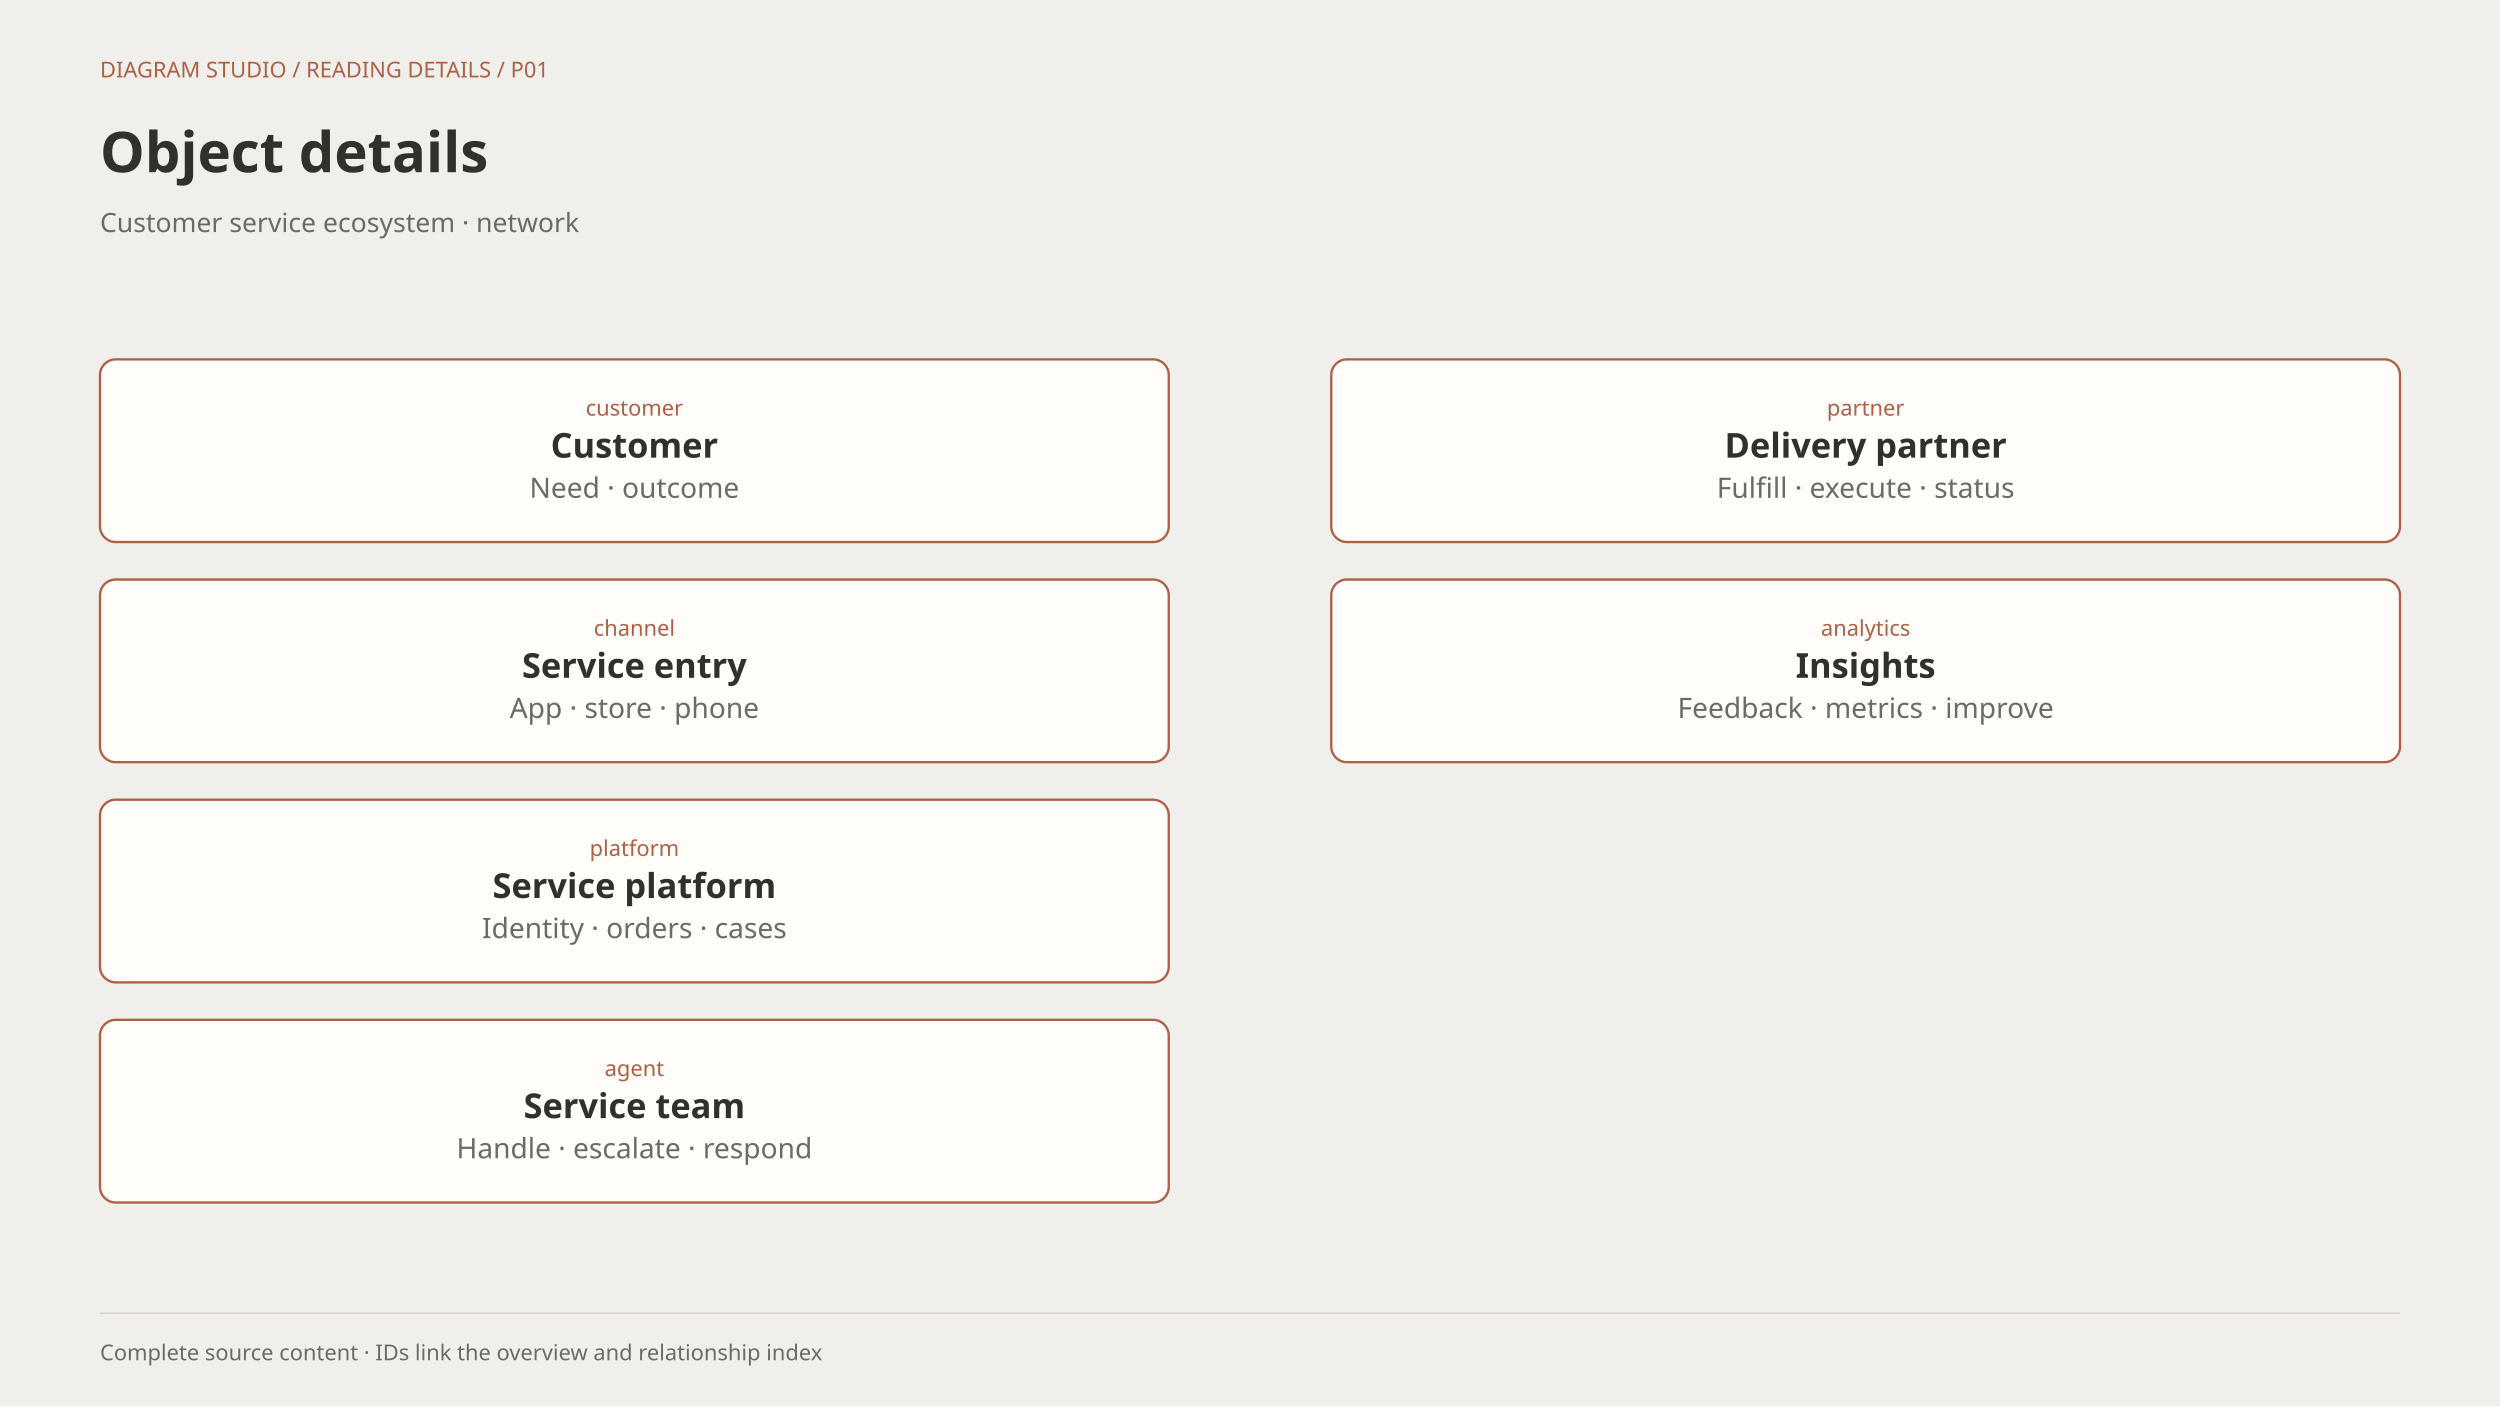
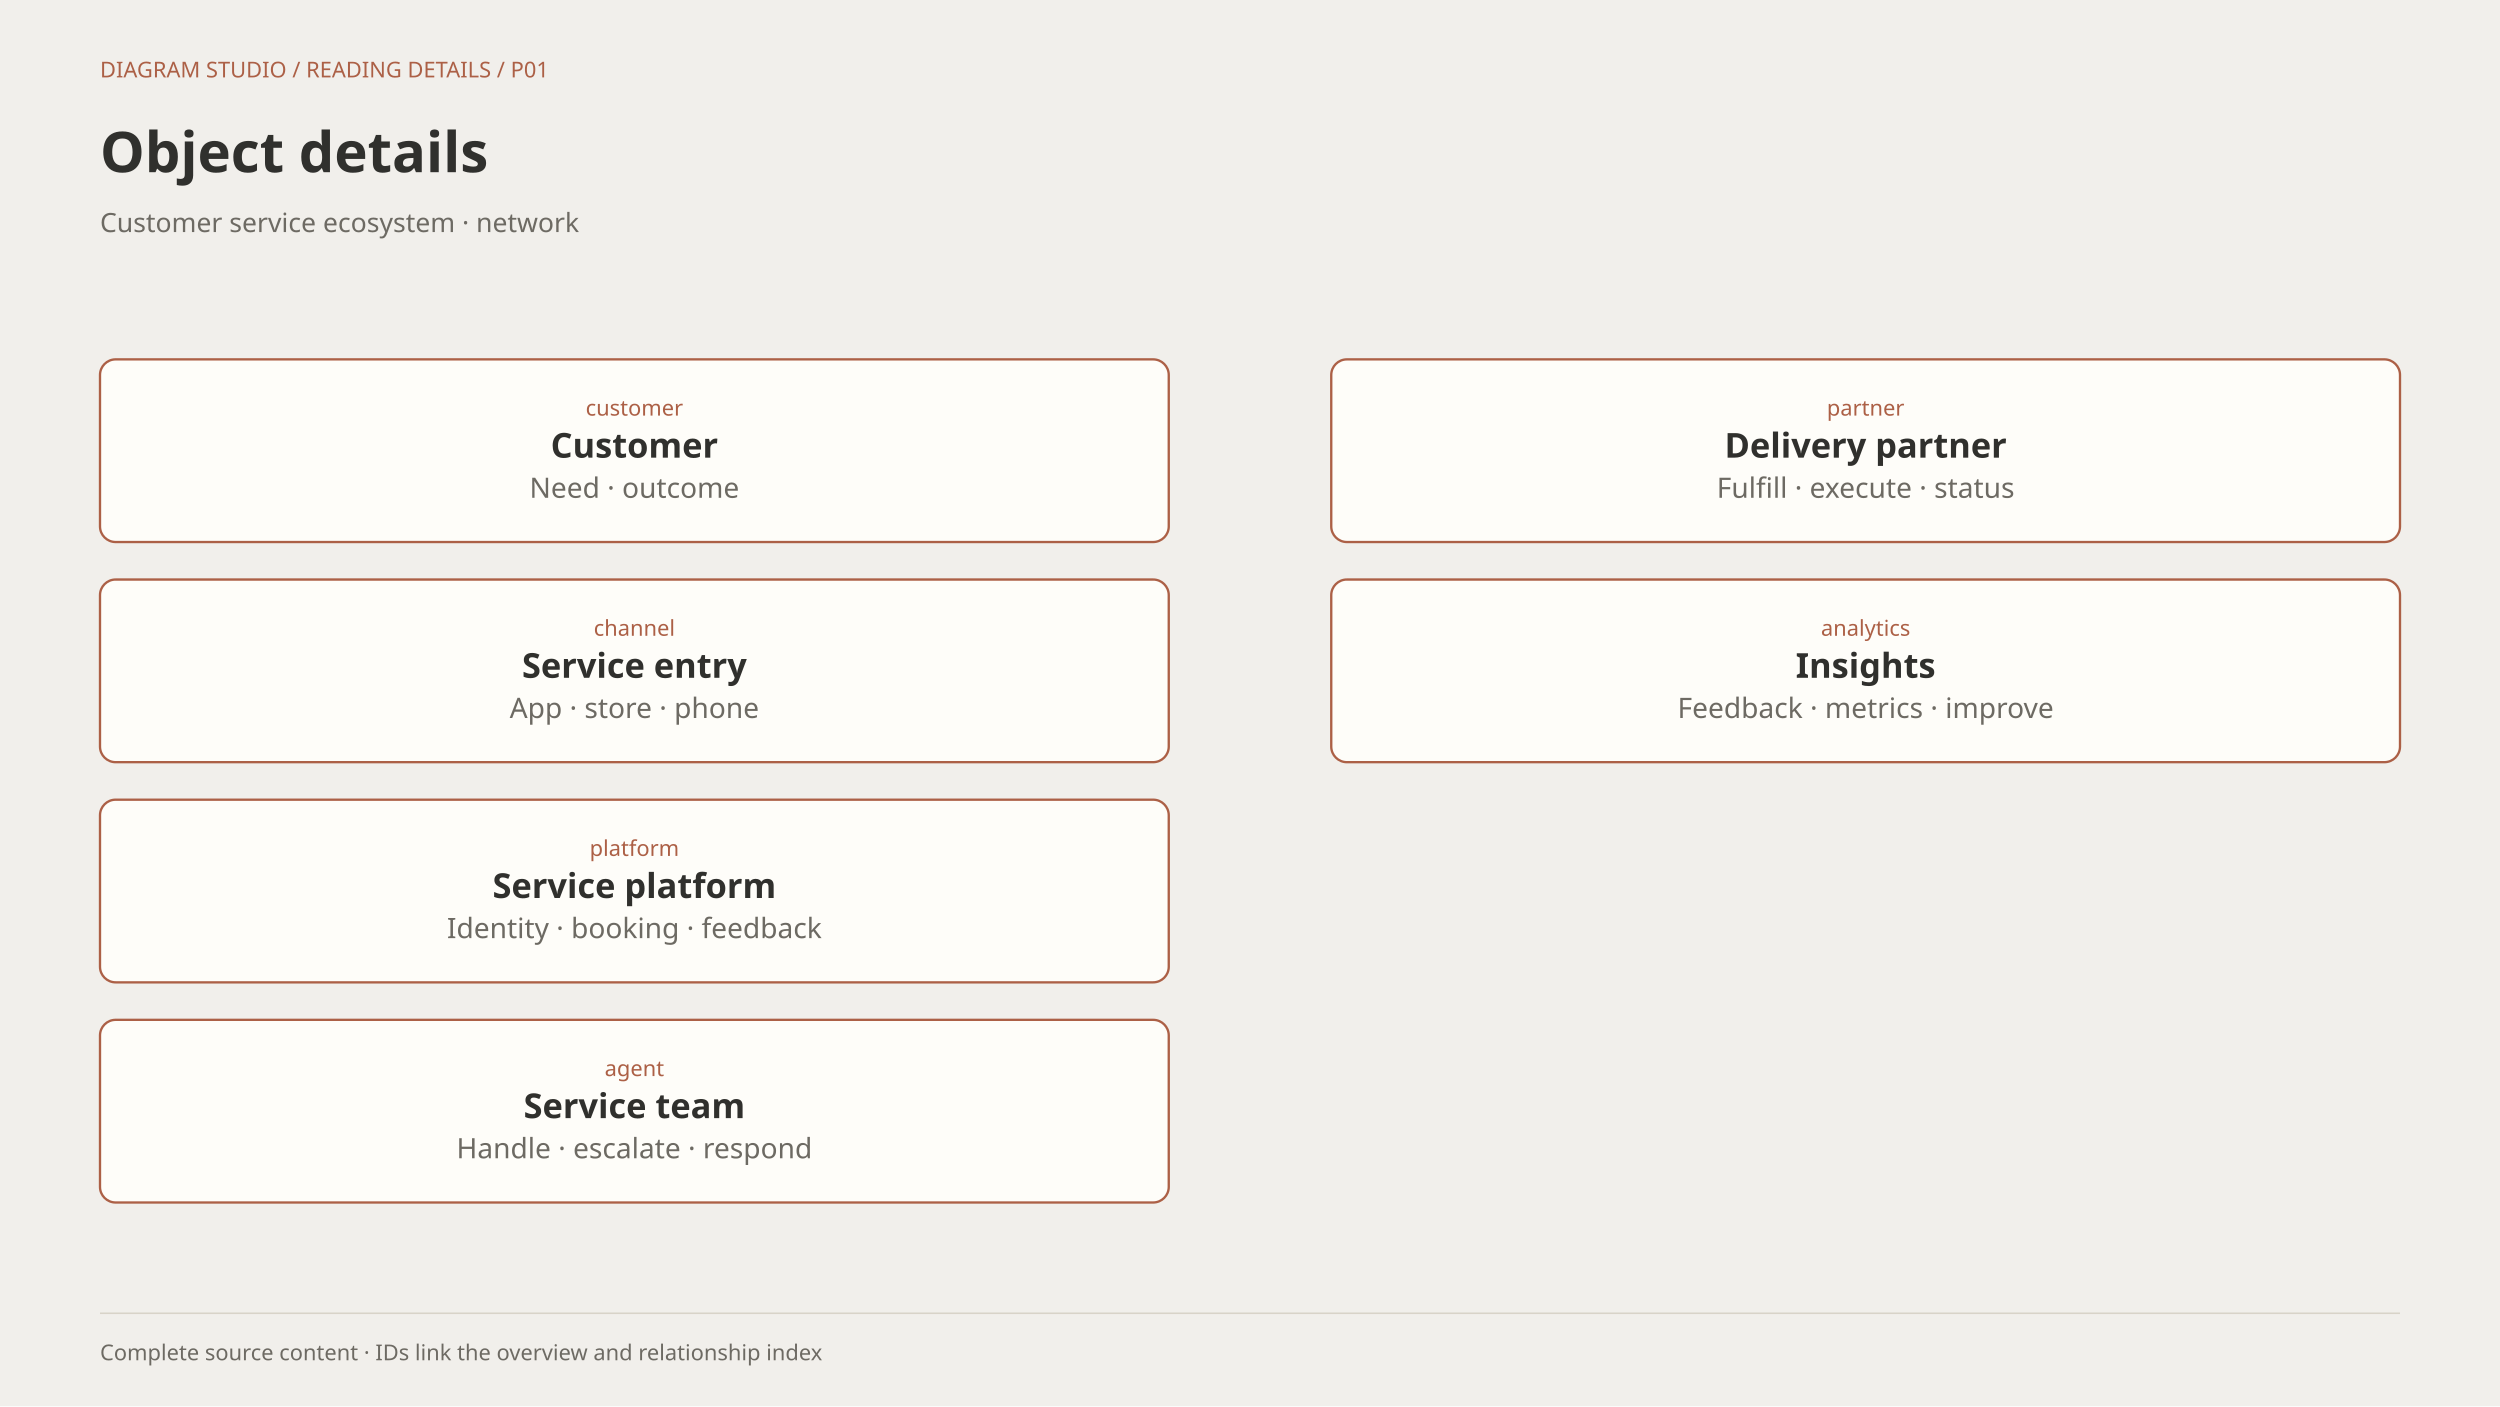
<svg xmlns="http://www.w3.org/2000/svg" width="1600" height="900" viewBox="0 0 1600 900" role="img" aria-labelledby="diagram-title diagram-desc">
  <rect width="100%" height="100%" fill="#F1EFEB" />
  <defs>
    <marker id="arrow-accent" viewBox="0 0 10 10" refX="9" refY="5" markerWidth="7" markerHeight="7" orient="auto-start-reverse">
      <path d="M 0 0 L 10 5 L 0 10 z" fill="#AC6046" />
    </marker>
    <marker id="arrow-teal" viewBox="0 0 10 10" refX="9" refY="5" markerWidth="7" markerHeight="7" orient="auto-start-reverse">
      <path d="M 0 0 L 10 5 L 0 10 z" fill="#67685E" />
    </marker>
    <marker id="arrow-amber" viewBox="0 0 10 10" refX="9" refY="5" markerWidth="7" markerHeight="7" orient="auto-start-reverse">
      <path d="M 0 0 L 10 5 L 0 10 z" fill="#8C7964" />
    </marker>
    <marker id="arrow-red" viewBox="0 0 10 10" refX="9" refY="5" markerWidth="7" markerHeight="7" orient="auto-start-reverse">
      <path d="M 0 0 L 10 5 L 0 10 z" fill="#554C46" />
    </marker>
    <marker id="arrow-muted" viewBox="0 0 10 10" refX="9" refY="5" markerWidth="7" markerHeight="7" orient="auto-start-reverse">
      <path d="M 0 0 L 10 5 L 0 10 z" fill="#6D6A63" />
    </marker>
    <marker id="arrow-line" viewBox="0 0 10 10" refX="9" refY="5" markerWidth="7" markerHeight="7" orient="auto-start-reverse">
      <path d="M 0 0 L 10 5 L 0 10 z" fill="#D8D3C8" />
    </marker>
    <marker id="arrow-ink" viewBox="0 0 10 10" refX="9" refY="5" markerWidth="7" markerHeight="7" orient="auto-start-reverse">
      <path d="M 0 0 L 10 5 L 0 10 z" fill="#30302D" />
    </marker>
  </defs>
  <g font-family="PingFang SC, Microsoft YaHei, Noto Sans CJK SC, Arial, sans-serif">
    <g id="customer-part-0" data-kind="rect" data-content-text="false" data-box="64,230,684,116.9" font-family="Heiti TC">
      <rect x="64" y="230" width="684" height="116.9" rx="10" fill="#FEFDF9" stroke="#AC6046" stroke-width="1.5" />
      <text x="406.0" y="266.0" text-anchor="middle" font-size="14" font-weight="400" fill="#AC6046">customer</text>
      <text x="406.0" y="292.9" text-anchor="middle" font-size="22" font-weight="600" fill="#30302D">Customer</text>
      <text x="406.0" y="318.6" text-anchor="middle" font-size="18" font-weight="400" fill="#6D6A63">Need · outcome</text>
    </g>
    <g id="channel-part-0" data-kind="rect" data-content-text="false" data-box="64,370.9,684,116.9" font-family="Heiti TC">
      <rect x="64" y="370.9" width="684" height="116.9" rx="10" fill="#FEFDF9" stroke="#AC6046" stroke-width="1.5" />
      <text x="406.0" y="406.9" text-anchor="middle" font-size="14" font-weight="400" fill="#AC6046">channel</text>
      <text x="406.0" y="433.8" text-anchor="middle" font-size="22" font-weight="600" fill="#30302D">Service entry</text>
      <text x="406.0" y="459.5" text-anchor="middle" font-size="18" font-weight="400" fill="#6D6A63">App · store · phone</text>
    </g>
    <g id="platform-part-0" data-kind="rect" data-content-text="false" data-box="64,511.79999999999995,684,116.9" font-family="Heiti TC">
      <rect x="64" y="511.8" width="684" height="116.9" rx="10" fill="#FEFDF9" stroke="#AC6046" stroke-width="1.5" />
      <text x="406.0" y="547.8" text-anchor="middle" font-size="14" font-weight="400" fill="#AC6046">platform</text>
      <text x="406.0" y="574.7" text-anchor="middle" font-size="22" font-weight="600" fill="#30302D">Service platform</text>
-       <text x="406.0" y="600.4" text-anchor="middle" font-size="18" font-weight="400" fill="#6D6A63">Identity · orders · cases</text>
+       <text x="406.0" y="600.4" text-anchor="middle" font-size="18" font-weight="400" fill="#6D6A63">Identity · booking · feedback</text>
    </g>
    <g id="agent-part-0" data-kind="rect" data-content-text="false" data-box="64,652.6999999999999,684,116.9" font-family="Heiti TC">
      <rect x="64" y="652.7" width="684" height="116.9" rx="10" fill="#FEFDF9" stroke="#AC6046" stroke-width="1.5" />
      <text x="406.0" y="688.7" text-anchor="middle" font-size="14" font-weight="400" fill="#AC6046">agent</text>
      <text x="406.0" y="715.6" text-anchor="middle" font-size="22" font-weight="600" fill="#30302D">Service team</text>
      <text x="406.0" y="741.3" text-anchor="middle" font-size="18" font-weight="400" fill="#6D6A63">Handle · escalate · respond</text>
    </g>
    <g id="partner-part-0" data-kind="rect" data-content-text="false" data-box="852,230,684,116.9" font-family="Heiti TC">
      <rect x="852" y="230" width="684" height="116.9" rx="10" fill="#FEFDF9" stroke="#AC6046" stroke-width="1.5" />
      <text x="1194.0" y="266.0" text-anchor="middle" font-size="14" font-weight="400" fill="#AC6046">partner</text>
      <text x="1194.0" y="292.9" text-anchor="middle" font-size="22" font-weight="600" fill="#30302D">Delivery partner</text>
      <text x="1194.0" y="318.6" text-anchor="middle" font-size="18" font-weight="400" fill="#6D6A63">Fulfill · execute · status</text>
    </g>
    <g id="analytics-part-0" data-kind="rect" data-content-text="false" data-box="852,370.9,684,116.9" font-family="Heiti TC">
      <rect x="852" y="370.9" width="684" height="116.9" rx="10" fill="#FEFDF9" stroke="#AC6046" stroke-width="1.5" />
      <text x="1194.0" y="406.9" text-anchor="middle" font-size="14" font-weight="400" fill="#AC6046">analytics</text>
      <text x="1194.0" y="433.8" text-anchor="middle" font-size="22" font-weight="600" fill="#30302D">Insights</text>
      <text x="1194.0" y="459.5" text-anchor="middle" font-size="18" font-weight="400" fill="#6D6A63">Feedback · metrics · improve</text>
    </g>
    <g id="_v7" data-kind="text" data-content-text="false" data-box="64,34,1472,22" font-family="Heiti TC">
      <text x="64" y="49.55" text-anchor="start" font-size="14" font-weight="400" fill="#AC6046">DIAGRAM STUDIO / READING DETAILS / P01</text>
    </g>
    <g id="_v8" data-kind="text" data-content-text="false" data-box="64,74,1472,49" font-family="Heiti TC">
      <text x="64" y="110.2" text-anchor="start" font-size="36" font-weight="600" fill="#30302D">Object details</text>
    </g>
    <g id="_v9" data-kind="text" data-content-text="false" data-box="64,131,1472,24" font-family="Heiti TC">
      <text x="64" y="148.525" text-anchor="start" font-size="17" font-weight="400" fill="#6D6A63">Customer service ecosystem · network</text>
    </g>
    <g id="_v10" data-kind="rect" data-content-text="false" data-box="64,840,1472,1">
      <rect x="64" y="840" width="1472" height="1" rx="0" fill="#D8D3C8" stroke="none" stroke-width="1.5" />
    </g>
    <g id="_v11" data-kind="text" data-content-text="false" data-box="64,856,1472,20" font-family="Heiti TC">
      <text x="64" y="870.55" text-anchor="start" font-size="14" font-weight="400" fill="#6D6A63">Complete source content · IDs link the overview and relationship index</text>
    </g>
  </g>
</svg>
